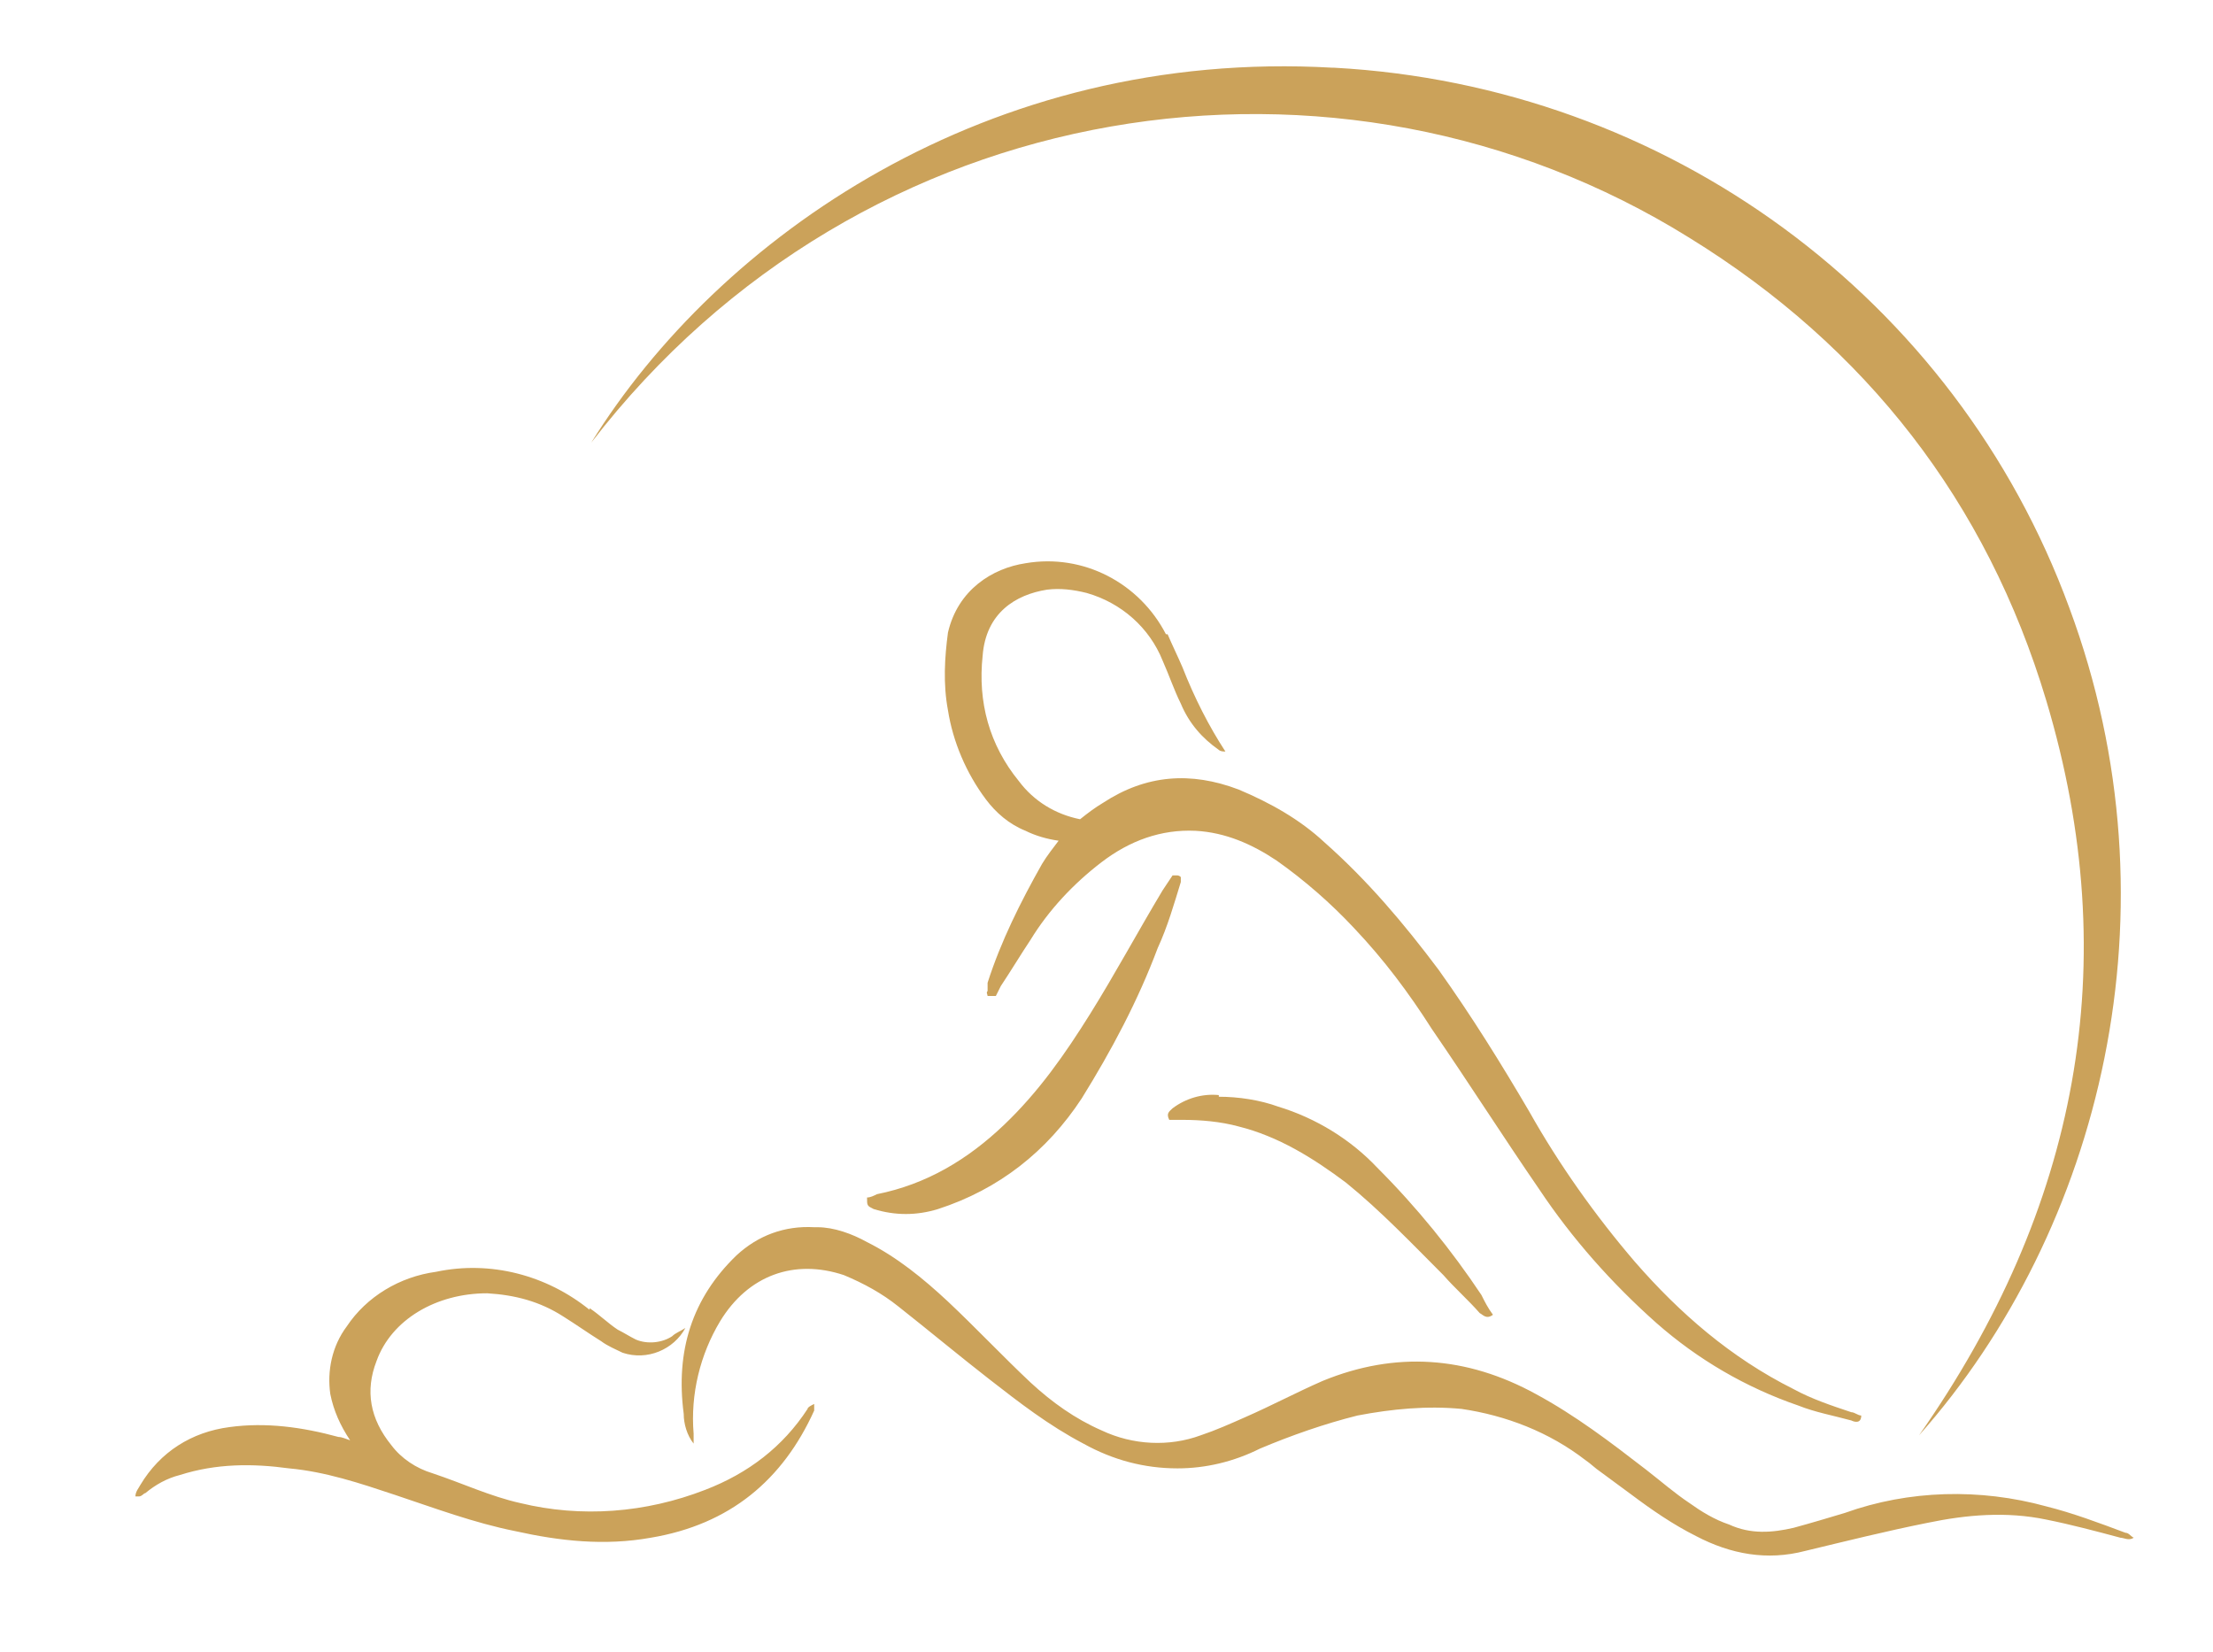
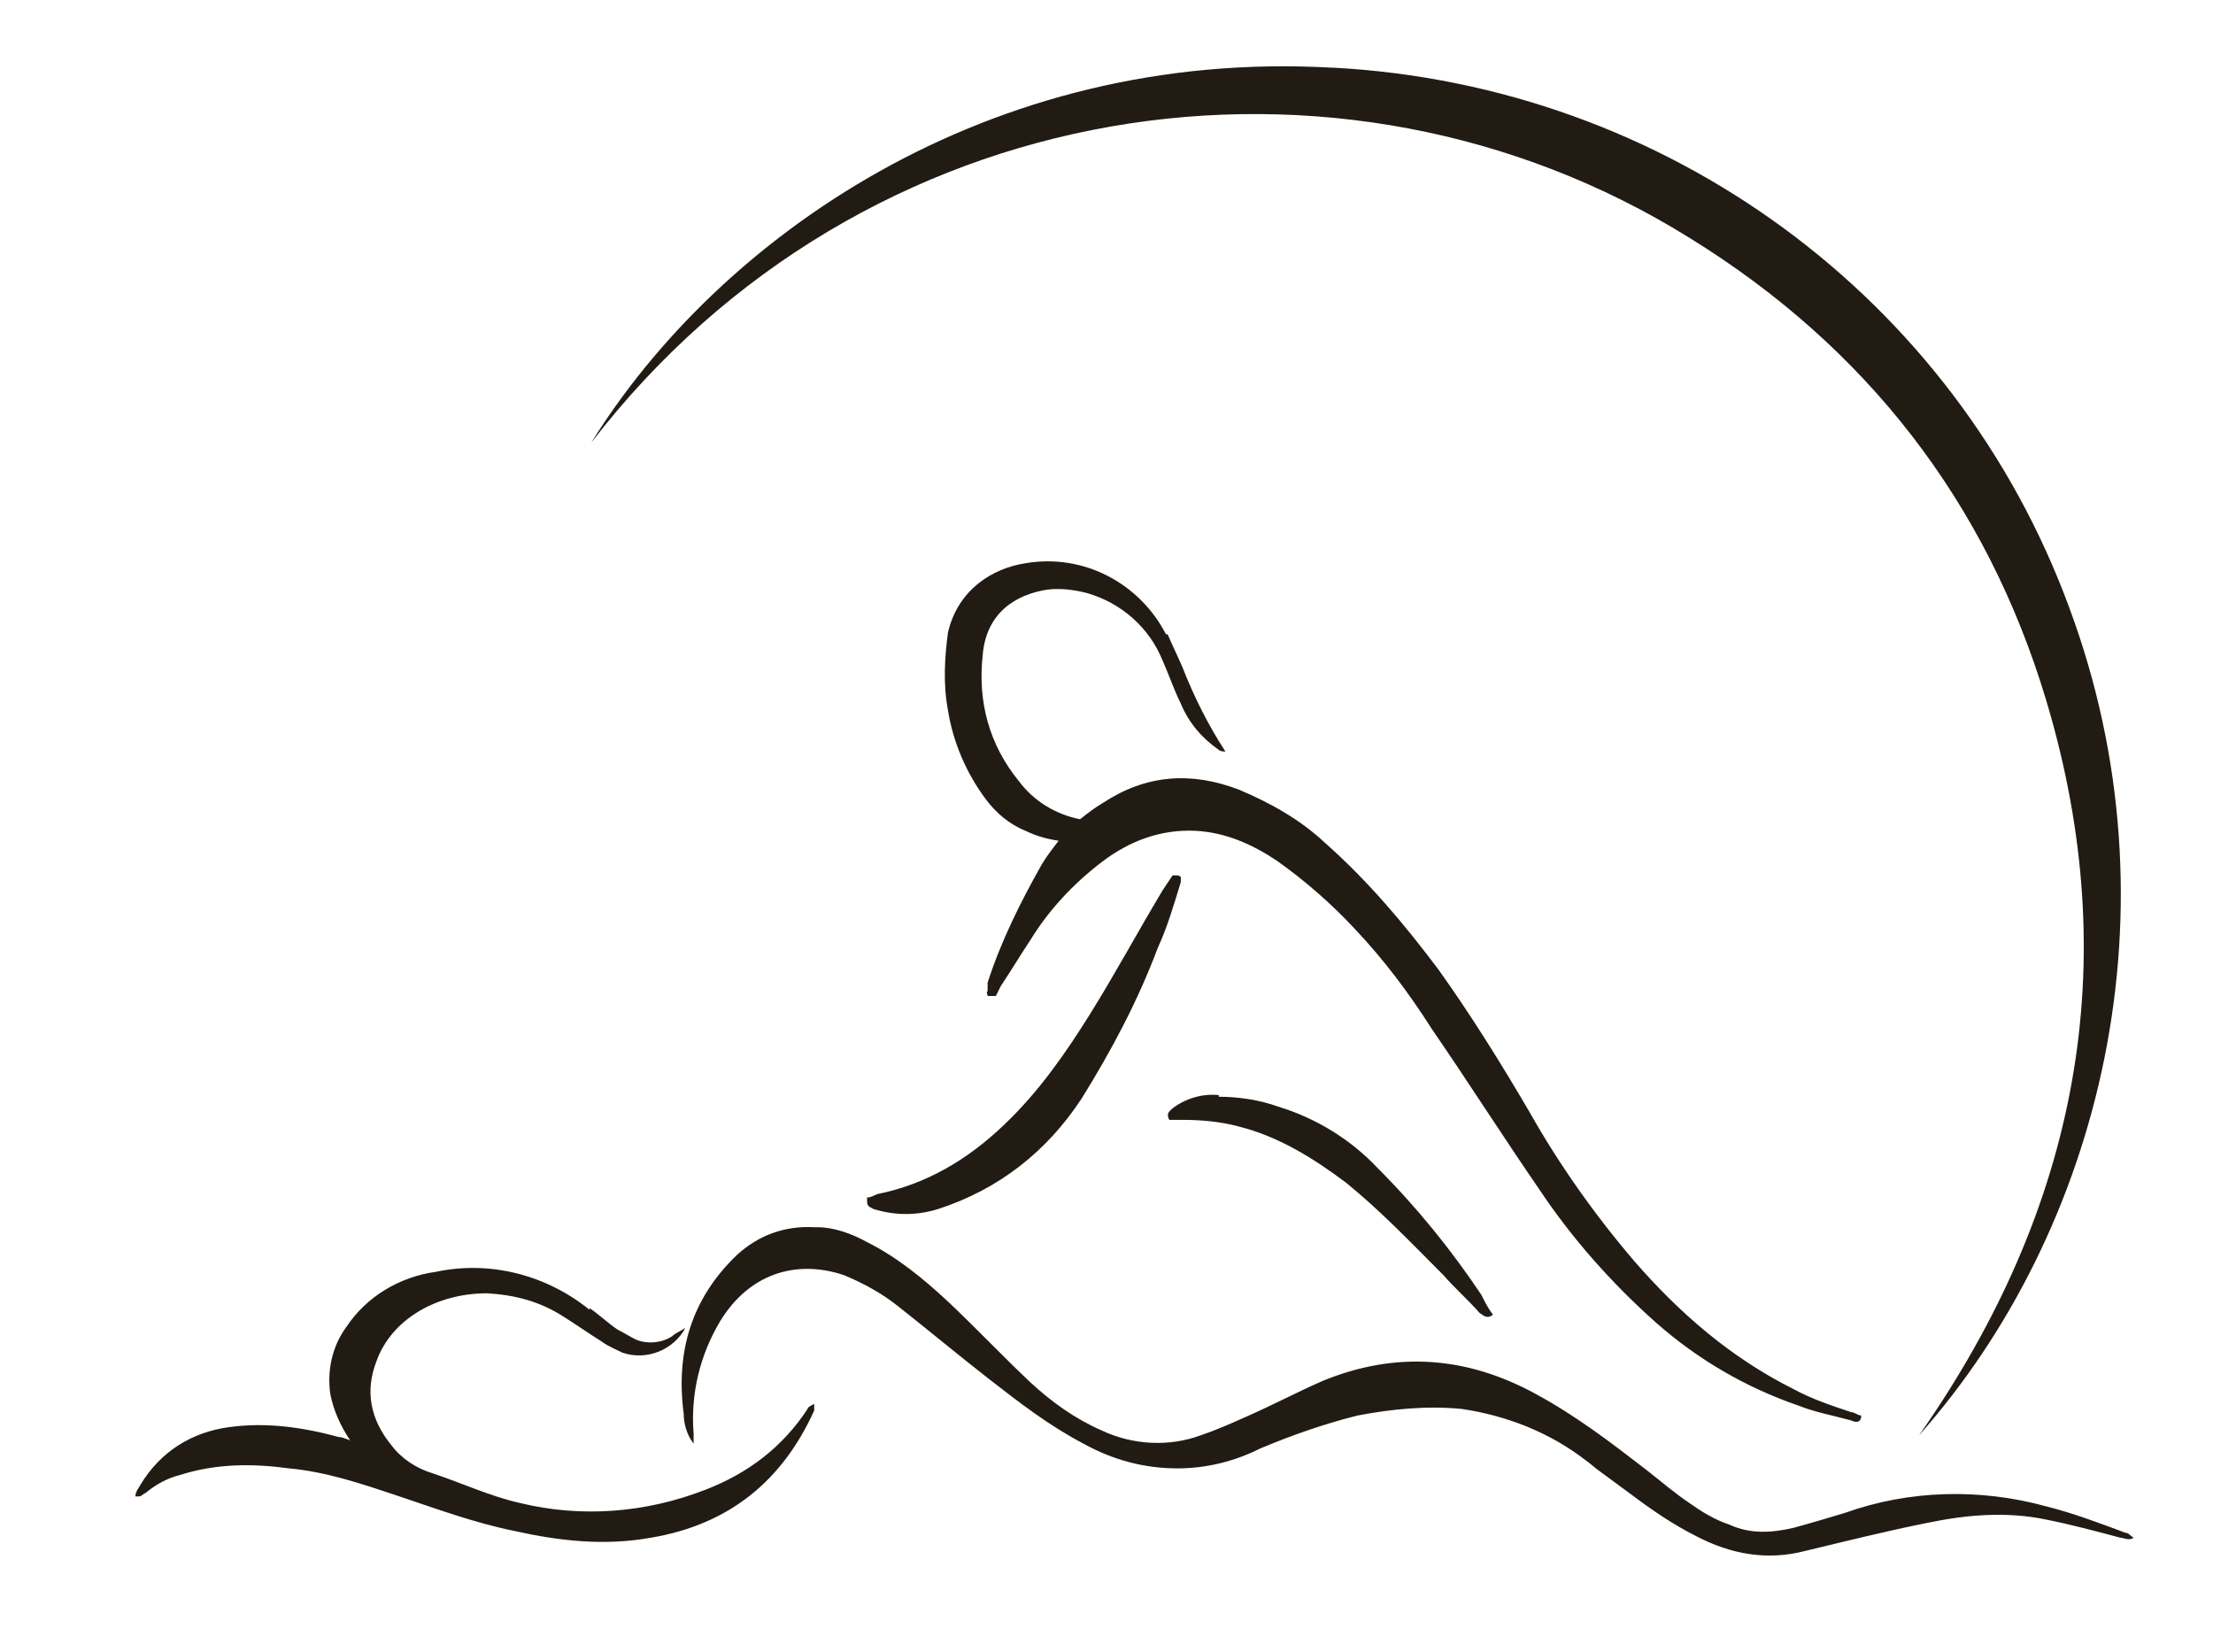
<svg xmlns="http://www.w3.org/2000/svg" viewBox="18 20 134 100">
-   <path fill="#CBA25A" d="M67.5,94.3c1,0,2.1.4,3,.9,1.8.9,3.4,2.2,4.9,3.6,1.7,1.6,3.3,3.3,5,4.9,1.3,1.2,2.7,2.2,4.3,2.9,1.9.9,4.1,1,6,.3.9-.3,1.8-.7,2.7-1.1,1.6-.7,3.1-1.5,4.7-2.2,4.4-1.8,8.7-1.5,12.9.8,2.4,1.3,4.5,2.9,6.7,4.6.9.7,1.7,1.4,2.6,2,.7.5,1.5,1,2.4,1.3,1.3.6,2.6.5,3.9.2,1.1-.3,2.1-.6,3.1-.9,3.9-1.4,8.2-1.5,12.2-.4,1.6.4,3.2,1,4.8,1.6.2,0,.3.2.5.3-.3.2-.6,0-.8,0-1.5-.4-3-.8-4.5-1.1-2.4-.5-4.8-.3-7.2.2-2.5.5-4.9,1.1-7.4,1.7-2.3.6-4.5.2-6.6-.9-1.4-.7-2.7-1.6-3.9-2.5l-1.9-1.4c-.3-.2-.6-.5-.9-.7-2.2-1.7-4.8-2.7-7.5-3.1-2.1-.2-4.2,0-6.3.4-2,.5-4,1.2-5.9,2-1.6.8-3.3,1.2-5,1.2-2,0-3.9-.5-5.7-1.5-2.1-1.1-3.9-2.5-5.7-3.9-1.8-1.4-3.6-2.9-5.5-4.4-1-.8-2.1-1.4-3.3-1.9-3-1-5.8,0-7.5,2.8-1.2,2-1.8,4.4-1.6,6.8,0,.2,0,.3,0,.6-.4-.5-.6-1.2-.6-1.8-.5-3.8.5-7,3.2-9.6,1.3-1.2,2.9-1.8,4.7-1.7ZM53.7,99.2c.6.4,1.1.9,1.7,1.3.4.2.7.4,1.1.6.7.3,1.6.2,2.2-.2.2-.2.5-.3.8-.5-.7,1.3-2.3,2-3.8,1.5-.4-.2-.9-.4-1.3-.7-.8-.5-1.5-1-2.3-1.5-1.4-.9-2.9-1.3-4.6-1.4-3.1,0-5.8,1.6-6.7,4.1-.7,1.8-.4,3.5.9,5.1.6.8,1.5,1.4,2.5,1.7,1.8.6,3.5,1.4,5.3,1.8,3.7.9,7.6.6,11.2-.8,2.6-1,4.7-2.6,6.2-4.9,0-.1.2-.2.4-.3,0,.1,0,.2,0,.4-1.9,4.2-5.1,6.9-9.9,7.7-2.8.5-5.5.2-8.2-.4-2.5-.5-4.9-1.4-7.3-2.2-2.1-.7-4.2-1.4-6.4-1.6-2.2-.3-4.4-.3-6.6.4-.8.2-1.5.6-2.1,1.1-.1,0-.2.2-.4.2h-.2c0-.3.2-.5.3-.7,1.2-2,3.1-3.2,5.4-3.5,2.2-.3,4.4,0,6.6.6.2,0,.4.1.7.2-.6-.9-1-1.8-1.2-2.8-.2-1.4.1-2.9,1-4.1,1.2-1.8,3.2-3,5.4-3.3,3.3-.7,6.7.2,9.3,2.3ZM98.8,24.1c20.1,1.1,37.6,13.9,44.5,32.7,6.8,18.3,1.9,37.7-9.1,50.1,9.6-13.7,12.5-28.5,7.7-44.5-3.6-12-10.9-21.4-21.6-28-21.2-13.2-50.1-8.9-66.5,12.4,7.7-12.4,24-23.9,44.9-22.7ZM88.7,58.4c.3.7.6,1.3.9,2q1.1,2.8,2.6,5.1c-.1,0-.3,0-.4-.1-1-.7-1.8-1.6-2.3-2.8-.4-.8-.7-1.7-1.1-2.6-.8-2-2.5-3.5-4.6-4.1-.8-.2-1.6-.3-2.4-.2-1.9.3-3.7,1.4-3.9,4-.3,2.8.4,5.4,2.2,7.6.9,1.2,2.2,2,3.7,2.3.5-.4.9-.7,1.4-1,2.6-1.7,5.3-1.9,8.2-.8,1.9.8,3.7,1.8,5.2,3.2,2.6,2.3,4.8,4.9,6.9,7.7,2,2.8,3.8,5.7,5.5,8.6,1.8,3.2,4,6.3,6.4,9.1,2.7,3.1,5.8,5.8,9.6,7.7,1.1.6,2.3,1,3.5,1.4.2,0,.4.2.6.2,0,.5-.4.4-.6.3-1.1-.3-2.2-.5-3.2-.9-3.2-1.1-6.1-2.8-8.6-5-2.7-2.4-5.1-5.1-7.1-8.1-2.2-3.2-4.3-6.5-6.5-9.7-1.4-2.2-2.9-4.2-4.7-6.1-1.4-1.5-3-2.9-4.7-4.1-1.5-1-3.1-1.7-4.9-1.8-2.1-.1-4,.6-5.7,1.9-1.7,1.3-3.2,2.9-4.3,4.7-.6.9-1.2,1.9-1.8,2.8l-.3.6h-.5c0-.1-.1-.2,0-.3,0-.2,0-.4,0-.5.8-2.5,2-4.9,3.3-7.2.3-.5.7-1,1-1.4-.7-.1-1.4-.3-2-.6-1-.4-1.8-1.1-2.4-1.9-1.2-1.6-2-3.5-2.3-5.4-.3-1.6-.2-3.2,0-4.7.6-2.6,2.7-3.9,4.7-4.2,3.5-.6,6.9,1.2,8.5,4.3ZM91.8,86.4c1.2,0,2.5.2,3.6.6,2.3.7,4.4,2,6,3.7,2.4,2.4,4.5,5,6.3,7.7.2.4.4.8.7,1.2-.4.3-.6,0-.8-.1-.7-.8-1.5-1.5-2.2-2.3-1.9-1.9-3.8-3.9-5.9-5.6-2-1.5-4.1-2.8-6.5-3.4-1.1-.3-2.3-.4-3.4-.4h-.8c-.2-.4,0-.5.2-.7.8-.6,1.8-.9,2.8-.8ZM89,73c0,0,.2,0,.3,0,0,0,.1,0,.2.1,0,.1,0,.2,0,.3-.4,1.3-.8,2.7-1.4,4-1.2,3.2-2.8,6.2-4.6,9.1-2.1,3.2-5,5.5-8.7,6.7-1.3.4-2.6.4-3.9,0-.4-.2-.4-.2-.4-.7.2,0,.4-.1.6-.2,3-.6,5.5-2.1,7.7-4.2,2.1-2,3.7-4.3,5.2-6.7s2.9-5,4.4-7.5c.2-.3.4-.6.6-.9Z" />
+   <style>path{fill:#211B14}@media (prefers-color-scheme:dark){path{fill:#CBA25A}}</style>
+   <path d="M67.5,94.3c1,0,2.1.4,3,.9,1.8.9,3.4,2.2,4.9,3.6,1.7,1.6,3.3,3.3,5,4.9,1.3,1.2,2.7,2.2,4.3,2.9,1.9.9,4.1,1,6,.3.9-.3,1.8-.7,2.7-1.1,1.6-.7,3.1-1.5,4.7-2.2,4.4-1.8,8.7-1.5,12.9.8,2.4,1.3,4.5,2.9,6.7,4.6.9.7,1.7,1.4,2.6,2,.7.5,1.5,1,2.4,1.3,1.3.6,2.6.5,3.9.2,1.1-.3,2.1-.6,3.1-.9,3.9-1.4,8.2-1.5,12.2-.4,1.6.4,3.2,1,4.8,1.6.2,0,.3.2.5.3-.3.2-.6,0-.8,0-1.5-.4-3-.8-4.5-1.1-2.4-.5-4.8-.3-7.2.2-2.5.5-4.9,1.1-7.4,1.7-2.3.6-4.5.2-6.6-.9-1.4-.7-2.7-1.6-3.9-2.5l-1.9-1.4c-.3-.2-.6-.5-.9-.7-2.2-1.7-4.8-2.7-7.5-3.1-2.1-.2-4.2,0-6.3.4-2,.5-4,1.2-5.9,2-1.6.8-3.3,1.2-5,1.2-2,0-3.9-.5-5.7-1.5-2.1-1.1-3.9-2.5-5.7-3.9-1.8-1.4-3.6-2.9-5.5-4.4-1-.8-2.1-1.4-3.3-1.9-3-1-5.8,0-7.5,2.8-1.2,2-1.8,4.4-1.6,6.8,0,.2,0,.3,0,.6-.4-.5-.6-1.2-.6-1.8-.5-3.8.5-7,3.2-9.6,1.3-1.2,2.9-1.8,4.7-1.7ZM53.7,99.2c.6.4,1.1.9,1.7,1.3.4.2.7.4,1.1.6.7.3,1.6.2,2.2-.2.2-.2.5-.3.8-.5-.7,1.3-2.3,2-3.8,1.5-.4-.2-.9-.4-1.3-.7-.8-.5-1.5-1-2.3-1.5-1.4-.9-2.9-1.3-4.6-1.4-3.1,0-5.8,1.6-6.7,4.1-.7,1.8-.4,3.5.9,5.1.6.8,1.5,1.4,2.5,1.7,1.8.6,3.5,1.4,5.3,1.8,3.7.9,7.6.6,11.2-.8,2.6-1,4.7-2.6,6.2-4.9,0-.1.2-.2.4-.3,0,.1,0,.2,0,.4-1.9,4.2-5.1,6.9-9.9,7.7-2.8.5-5.5.2-8.2-.4-2.5-.5-4.9-1.4-7.3-2.2-2.1-.7-4.2-1.4-6.4-1.6-2.2-.3-4.4-.3-6.6.4-.8.2-1.5.6-2.1,1.1-.1,0-.2.2-.4.2h-.2c0-.3.2-.5.3-.7,1.2-2,3.1-3.2,5.4-3.5,2.2-.3,4.4,0,6.6.6.2,0,.4.1.7.2-.6-.9-1-1.8-1.2-2.8-.2-1.4.1-2.9,1-4.1,1.2-1.8,3.2-3,5.4-3.3,3.3-.7,6.7.2,9.3,2.3ZM98.8,24.1c20.1,1.1,37.6,13.9,44.5,32.7,6.8,18.3,1.9,37.7-9.1,50.1,9.6-13.7,12.5-28.5,7.7-44.5-3.6-12-10.9-21.4-21.6-28-21.2-13.2-50.1-8.9-66.5,12.4,7.7-12.4,24-23.9,44.9-22.7ZM88.7,58.4c.3.7.6,1.3.9,2q1.1,2.8,2.6,5.1c-.1,0-.3,0-.4-.1-1-.7-1.8-1.6-2.3-2.8-.4-.8-.7-1.7-1.1-2.6-.8-2-2.5-3.5-4.6-4.1-.8-.2-1.6-.3-2.4-.2-1.9.3-3.7,1.4-3.9,4-.3,2.8.4,5.4,2.2,7.6.9,1.2,2.2,2,3.7,2.3.5-.4.9-.7,1.4-1,2.6-1.7,5.3-1.9,8.2-.8,1.9.8,3.7,1.8,5.2,3.2,2.6,2.3,4.8,4.9,6.9,7.7,2,2.8,3.8,5.7,5.5,8.6,1.8,3.2,4,6.3,6.4,9.1,2.7,3.1,5.8,5.8,9.6,7.7,1.1.6,2.3,1,3.5,1.4.2,0,.4.2.6.2,0,.5-.4.4-.6.3-1.1-.3-2.2-.5-3.2-.9-3.2-1.1-6.1-2.8-8.6-5-2.7-2.4-5.1-5.1-7.1-8.1-2.2-3.2-4.3-6.5-6.5-9.7-1.4-2.2-2.9-4.2-4.7-6.1-1.4-1.5-3-2.9-4.7-4.1-1.5-1-3.1-1.7-4.9-1.8-2.1-.1-4,.6-5.7,1.9-1.7,1.3-3.2,2.9-4.3,4.7-.6.9-1.2,1.9-1.8,2.8l-.3.6h-.5c0-.1-.1-.2,0-.3,0-.2,0-.4,0-.5.8-2.5,2-4.9,3.3-7.2.3-.5.7-1,1-1.4-.7-.1-1.4-.3-2-.6-1-.4-1.8-1.1-2.4-1.9-1.2-1.6-2-3.5-2.3-5.4-.3-1.6-.2-3.2,0-4.7.6-2.6,2.7-3.9,4.7-4.2,3.5-.6,6.9,1.2,8.5,4.3ZM91.8,86.4c1.2,0,2.5.2,3.6.6,2.3.7,4.4,2,6,3.7,2.4,2.4,4.5,5,6.3,7.7.2.4.4.8.7,1.2-.4.3-.6,0-.8-.1-.7-.8-1.5-1.5-2.2-2.3-1.9-1.9-3.8-3.9-5.9-5.6-2-1.5-4.1-2.8-6.5-3.4-1.1-.3-2.3-.4-3.4-.4h-.8c-.2-.4,0-.5.2-.7.8-.6,1.8-.9,2.8-.8ZM89,73c0,0,.2,0,.3,0,0,0,.1,0,.2.1,0,.1,0,.2,0,.3-.4,1.3-.8,2.7-1.4,4-1.2,3.2-2.8,6.2-4.6,9.1-2.1,3.2-5,5.5-8.7,6.7-1.3.4-2.6.4-3.9,0-.4-.2-.4-.2-.4-.7.2,0,.4-.1.6-.2,3-.6,5.5-2.1,7.7-4.2,2.1-2,3.7-4.3,5.2-6.7s2.9-5,4.4-7.5c.2-.3.4-.6.6-.9Z" />
</svg>
